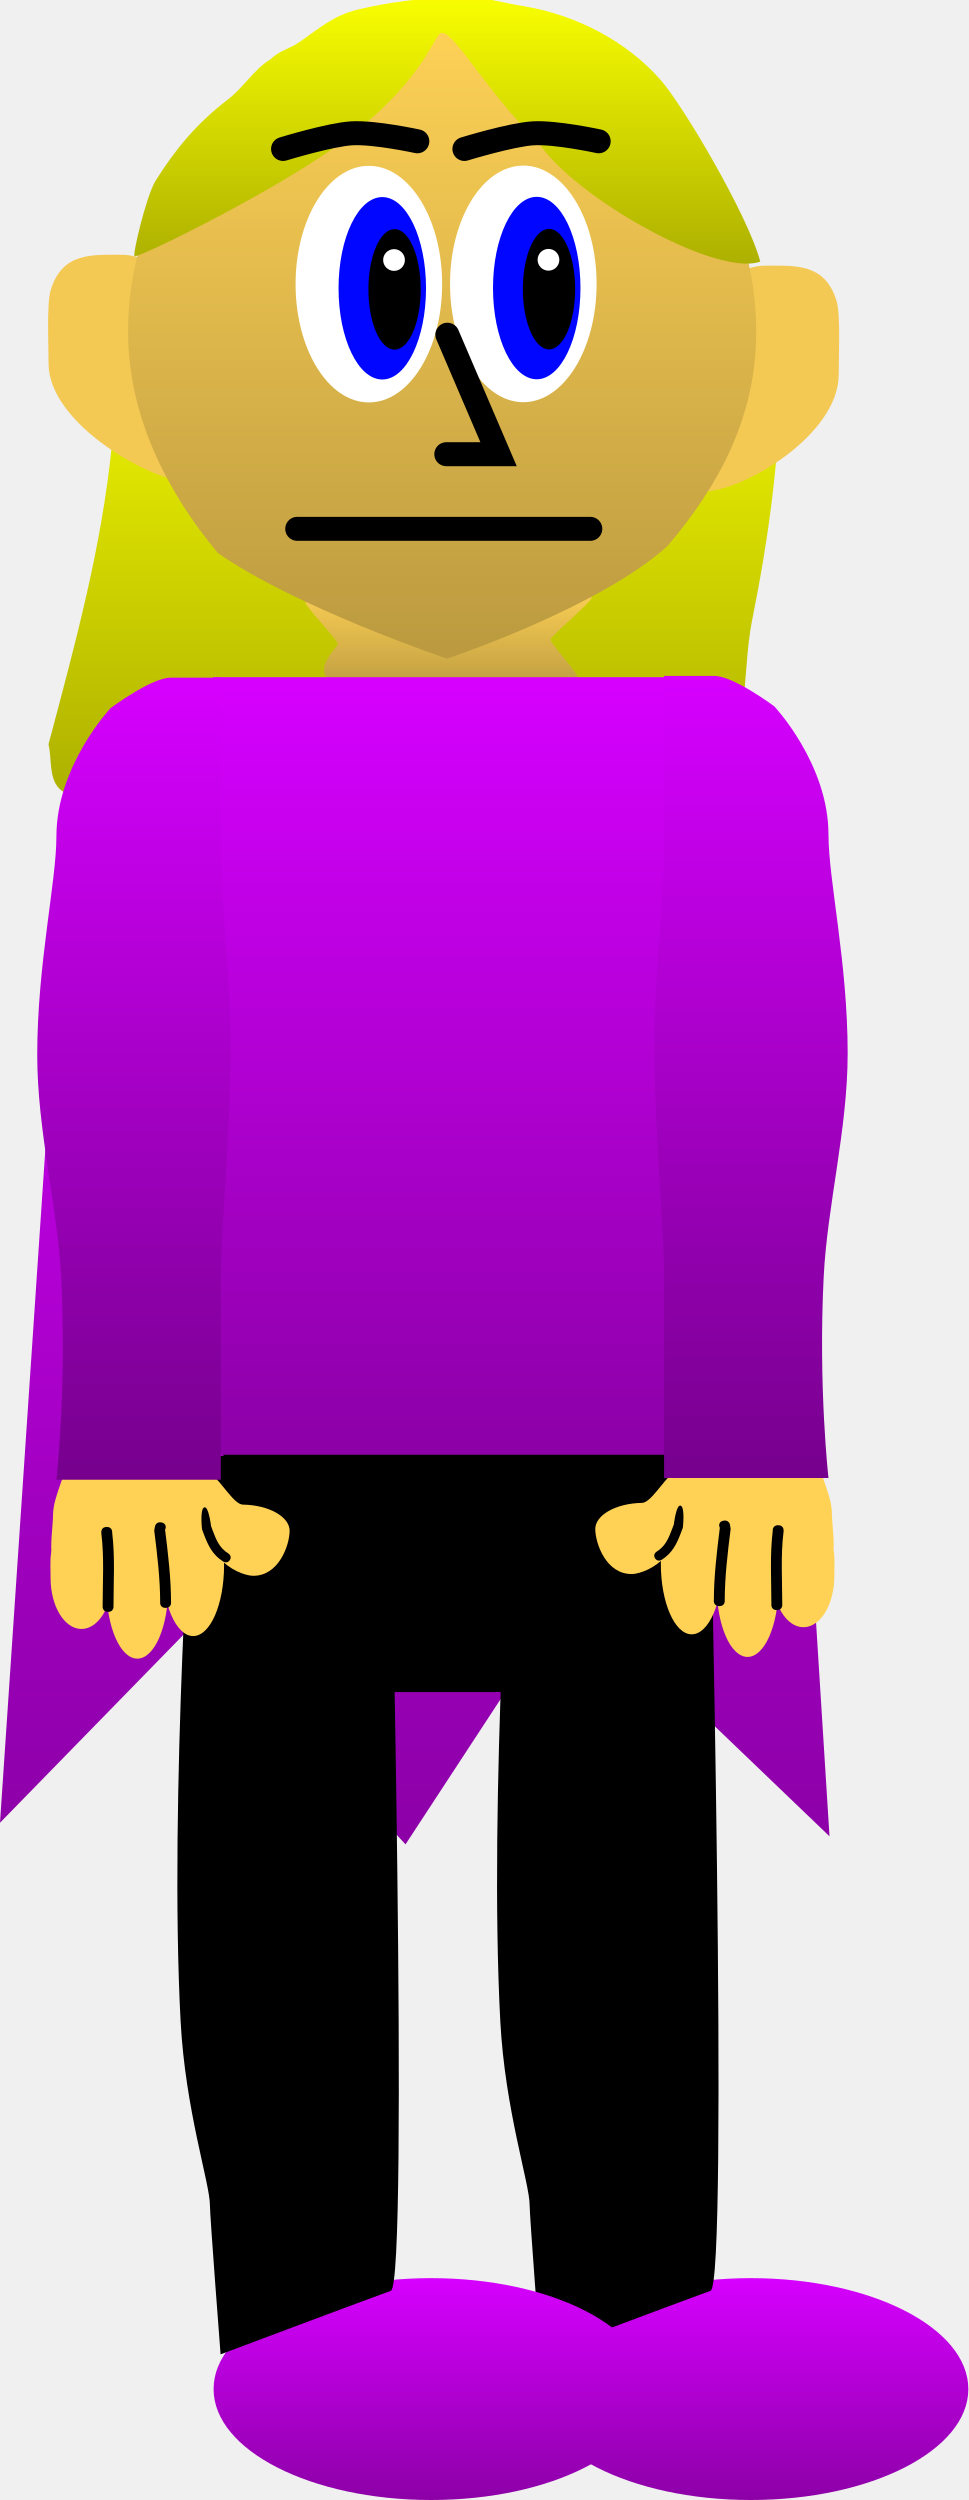
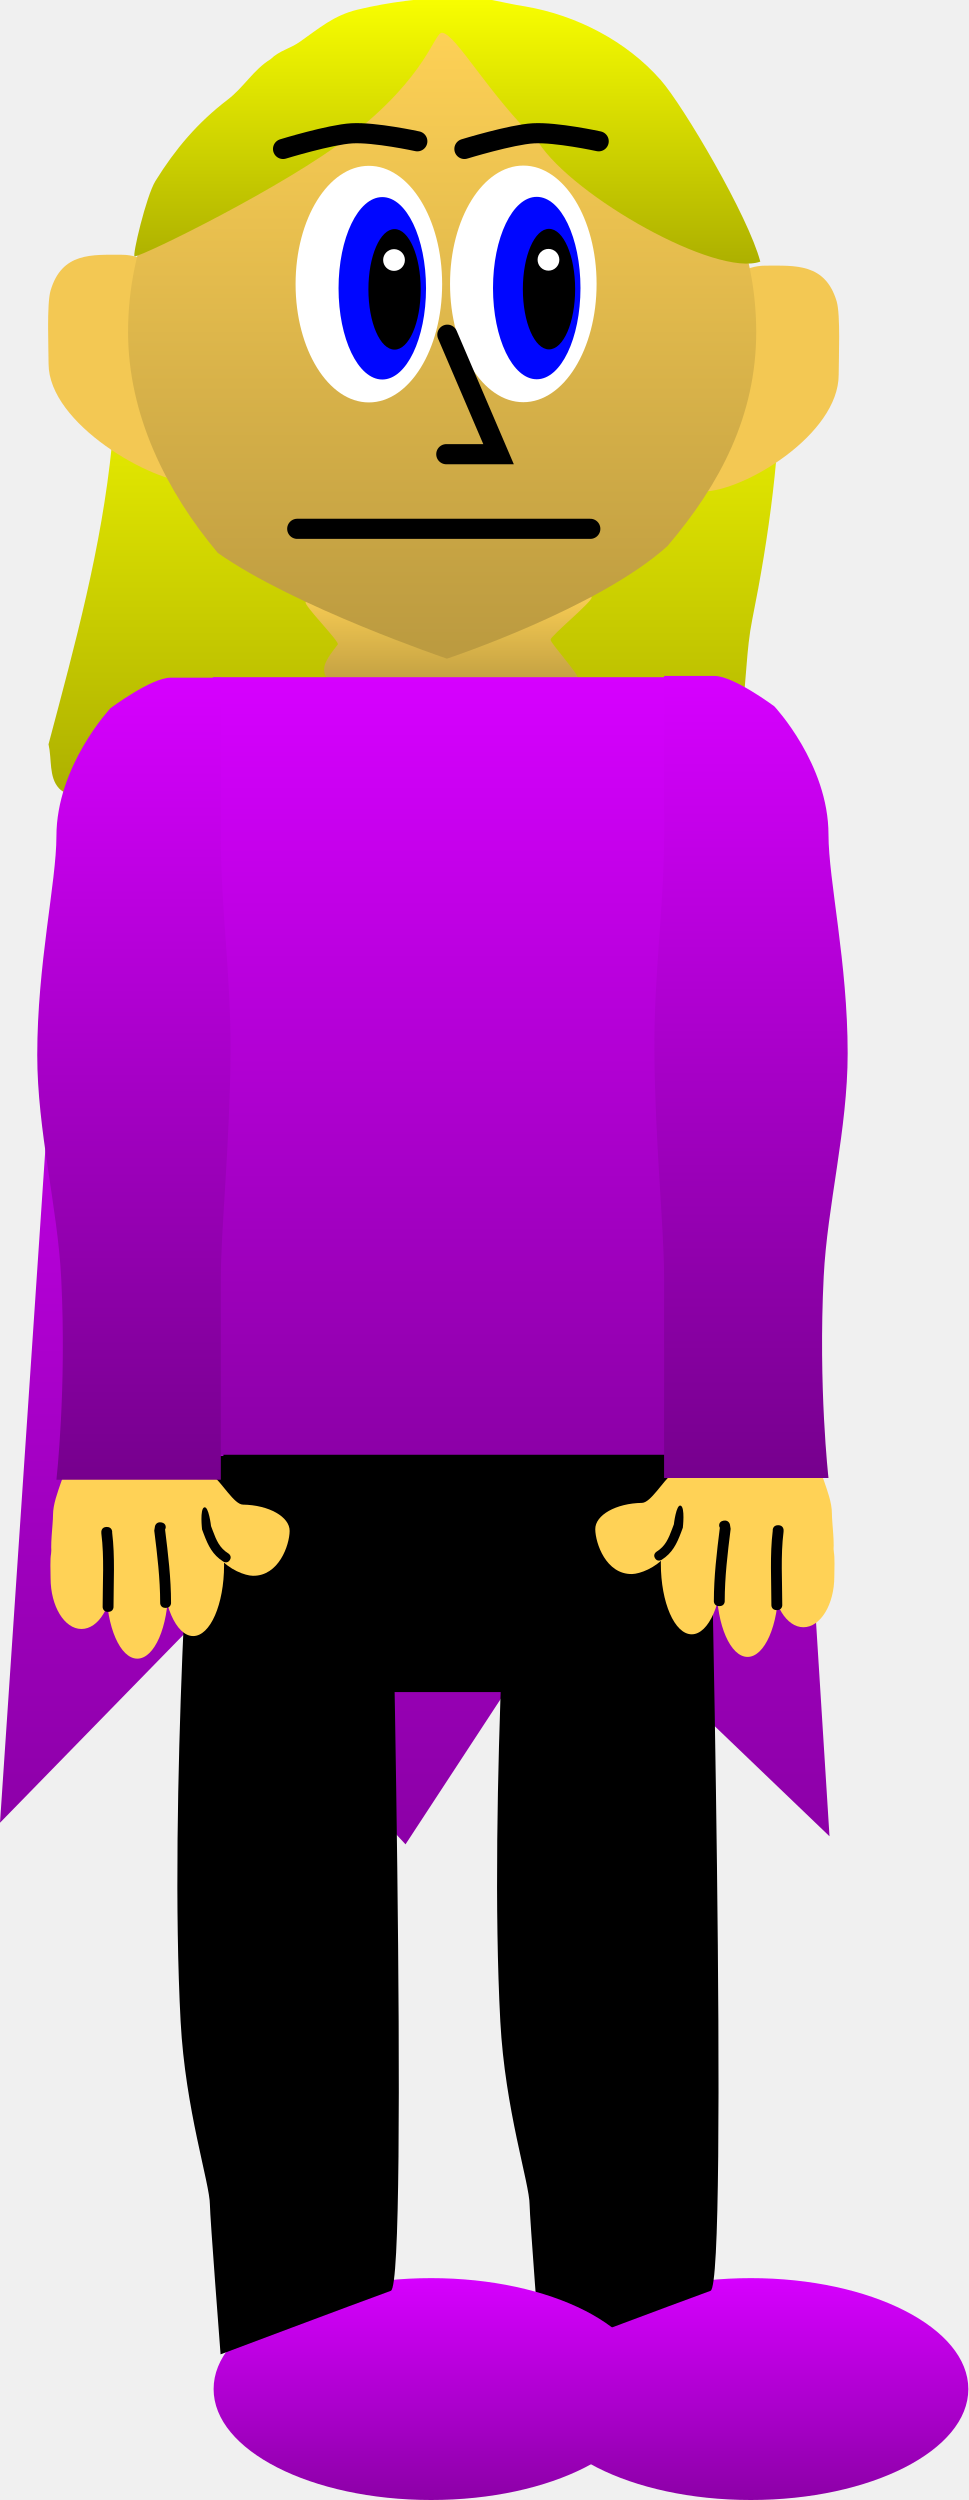
- <svg xmlns="http://www.w3.org/2000/svg" width="50.48" height="130.329" viewBox="0 0 50.48 130.329">
+ <svg xmlns="http://www.w3.org/2000/svg" width="60.087" height="155.132" viewBox="0 0 60.087 155.132">
  <defs>
-     <linearGradient id="New_Gradient_Swatch_1" x1="21.622" y1="35.742" x2="21.622" y2="96.149" gradientUnits="userSpaceOnUse">
+     <linearGradient id="New_Gradient_Swatch_1" x1="25.736" y1="42.545" x2="25.736" y2="114.447" gradientUnits="userSpaceOnUse">
      <stop offset="0" stop-color="#d600ff" />
      <stop offset="1" stop-color="#8c00a7" />
    </linearGradient>
-     <linearGradient id="New_Gradient_Swatch_1-2" x1="39.141" y1="118.763" x2="39.141" y2="130.329" gradientUnits="userSpaceOnUse">
+     <linearGradient id="New_Gradient_Swatch_1-2" x1="46.59" y1="141.365" x2="46.59" y2="155.132" gradientUnits="userSpaceOnUse">
      <stop offset="0" stop-color="#d600ff" />
      <stop offset="1" stop-color="#8c00a7" />
    </linearGradient>
-     <linearGradient id="New_Gradient_Swatch_1-3" x1="22.474" y1="118.763" x2="22.474" y2="130.329" gradientUnits="userSpaceOnUse">
+     <linearGradient id="New_Gradient_Swatch_1-3" x1="26.752" y1="141.365" x2="26.752" y2="155.132" gradientUnits="userSpaceOnUse">
      <stop offset="0" stop-color="#d600ff" />
      <stop offset="1" stop-color="#8c00a7" />
    </linearGradient>
-     <linearGradient id="linear-gradient-1" x1="21.616" y1="15.061" x2="21.616" y2="41.561" gradientUnits="userSpaceOnUse">
+     <linearGradient id="linear-gradient-1" x1="25.73" y1="17.928" x2="25.73" y2="49.47" gradientUnits="userSpaceOnUse">
      <stop offset="0" stop-color="#f9ff00" />
      <stop offset="1" stop-color="#adb000" />
    </linearGradient>
-     <linearGradient id="linear-gradient-2" x1="23.386" y1="30.506" x2="23.386" y2="36.075" gradientUnits="userSpaceOnUse">
+     <linearGradient id="linear-gradient-2" x1="27.837" y1="36.311" x2="27.837" y2="42.941" gradientUnits="userSpaceOnUse">
      <stop offset="0" stop-color="#ffd256" />
      <stop offset="1" stop-color="#bc9b40" />
    </linearGradient>
-     <linearGradient id="linear-gradient-3" x1="23.049" y1="0.932" x2="23.049" y2="33.678" gradientUnits="userSpaceOnUse">
+     <linearGradient id="linear-gradient-3" x1="27.436" y1="1.109" x2="27.436" y2="40.087" gradientUnits="userSpaceOnUse">
      <stop offset="0" stop-color="#ffd256" />
      <stop offset="1" stop-color="#bc9b40" />
    </linearGradient>
-     <linearGradient id="linear-gradient-4" x1="23.318" y1="-0.2" x2="23.318" y2="13.743" gradientUnits="userSpaceOnUse">
+     <linearGradient id="linear-gradient-4" x1="27.755" y1="-0.238" x2="27.755" y2="16.359" gradientUnits="userSpaceOnUse">
      <stop offset="0" stop-color="#f9ff00" />
      <stop offset="1" stop-color="#adb000" />
    </linearGradient>
-     <linearGradient id="New_Gradient_Swatch_1-4" x1="23.245" y1="35.303" x2="23.245" y2="75.839" gradientUnits="userSpaceOnUse">
+     <linearGradient id="New_Gradient_Swatch_1-4" x1="27.669" y1="42.022" x2="27.669" y2="90.272" gradientUnits="userSpaceOnUse">
      <stop offset="0" stop-color="#d600ff" />
      <stop offset="1" stop-color="#8c00a7" />
    </linearGradient>
-     <linearGradient id="New_Gradient_Swatch_2" x1="6.98" y1="35.328" x2="6.98" y2="77.141" gradientUnits="userSpaceOnUse">
+     <linearGradient id="New_Gradient_Swatch_2" x1="8.308" y1="42.052" x2="8.308" y2="91.822" gradientUnits="userSpaceOnUse">
      <stop offset="0" stop-color="#d600ff" />
      <stop offset="1" stop-color="#76008d" />
    </linearGradient>
-     <linearGradient id="New_Gradient_Swatch_2-2" x1="39.151" y1="35.237" x2="39.151" y2="77.05" gradientUnits="userSpaceOnUse">
+     <linearGradient id="New_Gradient_Swatch_2-2" x1="46.602" y1="41.943" x2="46.602" y2="91.714" gradientUnits="userSpaceOnUse">
      <stop offset="0" stop-color="#d600ff" />
      <stop offset="1" stop-color="#76008d" />
    </linearGradient>
  </defs>
  <g id="Layer_1" data-name="Layer 1">
    <g id="Addie">
-       <path id="Cape" d="M7.962 35.938 C10.703 35.855 28.683 35.434 36.325 36.167 C38.798 36.405 39.762 40.385 39.762 40.385 L43.243 95.729 L29.835 82.867 L21.14 96.149 L10.295 84.473 L0 95.022 L3.653 40.776 C3.653 40.776 6.936 35.97 7.962 35.938 Z" fill="url(#New_Gradient_Swatch_1)" />
+       <path id="Cape" d="M9.477 42.778 C12.74 42.678 34.142 42.177 43.238 43.05 C46.181 43.333 47.329 48.07 47.329 48.07 L51.473 113.947 L35.513 98.638 L25.163 114.447 L12.254 100.549 L0 113.106 L4.348 48.536 C4.348 48.536 8.256 42.815 9.477 42.778 Z" fill="url(#New_Gradient_Swatch_1)" />
      <g id="Right_Leg" data-name="Right Leg">
-         <ellipse id="Shoe" cx="39.141" cy="124.546" rx="11.339" ry="5.783" fill="url(#New_Gradient_Swatch_1-2)" />
-         <path id="Leg" d="M37.042 119.423 C35.174 120.101 28.165 122.736 28.165 122.736 C28.165 122.736 27.61 115.534 27.61 114.947 C27.61 113.827 26.327 109.987 26.082 105.385 C25.467 93.833 26.721 75.969 26.721 75.969 L36.988 75.524 C36.988 75.524 38.009 119.072 37.042 119.423 Z" fill="#000000" />
+         <ellipse id="Shoe" cx="46.59" cy="148.248" rx="13.497" ry="6.884" fill="url(#New_Gradient_Swatch_1-2)" />
+         <path id="Leg" d="M44.091 142.151 C41.868 142.958 33.526 146.094 33.526 146.094 C33.526 146.094 32.864 137.521 32.864 136.823 C32.864 135.489 31.338 130.918 31.046 125.441 C30.314 111.69 31.806 90.427 31.806 90.427 L44.027 89.898 C44.027 89.898 45.243 141.733 44.091 142.151 Z" fill="#000000" />
      </g>
      <g id="Left_Leg" data-name="Left Leg">
-         <ellipse id="Shoe-2" data-name="Shoe" cx="22.474" cy="124.546" rx="11.339" ry="5.783" fill="url(#New_Gradient_Swatch_1-3)" />
-         <path id="Leg-2" data-name="Leg" d="M20.375 119.423 C18.507 120.101 11.499 122.736 11.499 122.736 C11.499 122.736 10.943 115.534 10.943 114.947 C10.943 113.827 9.661 109.987 9.416 105.385 C8.801 93.833 10.054 75.969 10.054 75.969 L20.321 75.524 C20.321 75.524 21.343 119.072 20.375 119.423 Z" fill="#000000" />
+         <ellipse id="Shoe-2" data-name="Shoe" cx="26.752" cy="148.248" rx="13.497" ry="6.884" fill="url(#New_Gradient_Swatch_1-3)" />
+         <path id="Leg-2" data-name="Leg" d="M24.253 142.151 C22.029 142.958 13.687 146.094 13.687 146.094 C13.687 146.094 13.026 137.521 13.026 136.823 C13.026 135.489 11.499 130.918 11.208 125.441 C10.476 111.69 11.968 90.427 11.968 90.427 L24.188 89.898 C24.188 89.898 25.404 141.733 24.253 142.151 Z" fill="#000000" />
      </g>
-       <rect id="Pants_Top" data-name="Pants Top" x="11.647" y="75.737" width="24.663" height="12.473" fill="#000000" />
-       <path id="Lower_Hair" data-name="Lower Hair" d="M38.884 18.003 C39.047 17.893 39.264 17.819 39.556 17.819 C40.703 17.819 40.703 18.966 40.703 18.966 C40.7 23.472 40.095 27.935 39.212 32.316 C38.901 33.862 38.92 35.517 38.677 37.078 C38.583 37.685 38.672 38.391 38.302 38.882 C37.178 40.377 35.102 40.275 33.484 40.391 C30.945 40.548 28.429 40.986 25.894 41.215 C20.776 41.678 15.553 41.569 10.424 41.403 C8.649 41.345 6.762 41.703 5.006 41.494 C4.351 41.416 3.516 41.575 3.069 41.09 C2.539 40.513 2.709 39.564 2.529 38.8 C3.916 33.575 5.297 28.565 5.836 23.165 C6.007 21.456 5.96 19.709 6.205 18.008 C6.283 17.468 6.221 16.859 6.519 16.402 C7.96 14.19 10.42 15.28 12.496 15.725 C21.277 16.89 30.055 17.325 38.884 18.004 Z" fill="url(#linear-gradient-1)" />
-       <path id="Neck" d="M16.895 34.885 C16.895 34.516 17.25 34.064 17.61 33.595 C17.717 33.455 15.805 31.53 15.936 31.389 C17.062 30.17 21.036 30.762 23.096 30.762 C25.762 30.762 30.272 29.986 30.841 31.137 C30.932 31.322 28.702 33.15 28.702 33.349 C28.702 33.54 30.193 35.163 30.107 35.343 C29.555 36.504 25.777 35.936 23.096 35.936 C20 35.936 16.895 36.314 16.895 34.885 Z" fill="url(#linear-gradient-2)" />
+       <rect id="Pants_Top" data-name="Pants Top" x="13.864" y="90.151" width="29.356" height="14.847" fill="#000000" />
+       <path id="Lower_Hair" data-name="Lower Hair" d="M46.284 21.43 C46.478 21.298 46.737 21.21 47.084 21.21 C48.449 21.21 48.449 22.575 48.449 22.575 C48.446 27.939 47.725 33.251 46.675 38.466 C46.304 40.307 46.327 42.276 46.038 44.134 C45.925 44.857 46.031 45.697 45.592 46.282 C44.253 48.062 41.782 47.94 39.856 48.078 C36.834 48.265 33.84 48.786 30.822 49.059 C24.73 49.61 18.513 49.48 12.408 49.282 C10.296 49.214 8.049 49.64 5.959 49.391 C5.179 49.298 4.185 49.488 3.653 48.91 C3.022 48.223 3.225 47.093 3.011 46.185 C4.661 39.964 6.305 34.002 6.947 27.573 C7.15 25.54 7.094 23.46 7.386 21.436 C7.479 20.793 7.405 20.067 7.76 19.523 C9.474 16.891 12.402 18.188 14.874 18.717 C25.327 20.104 35.774 20.622 46.284 21.43 Z" fill="url(#linear-gradient-1)" />
+       <path id="Neck" d="M20.111 41.524 C20.111 41.085 20.533 40.546 20.961 39.989 C21.089 39.822 18.813 37.53 18.968 37.362 C20.309 35.912 25.04 36.616 27.491 36.616 C30.665 36.616 36.033 35.692 36.71 37.062 C36.819 37.283 34.164 39.459 34.164 39.696 C34.164 39.923 35.939 41.855 35.837 42.069 C35.18 43.451 30.683 42.775 27.491 42.775 C23.806 42.775 20.111 43.225 20.111 41.524 Z" fill="url(#linear-gradient-2)" />
      <g id="Face">
-         <path id="Right_Ear" data-name="Right Ear" d="M43.722 19.53 C43.722 22.668 38.75 25.625 36.639 25.625 C34.529 25.625 36.078 22.668 36.078 19.53 C36.078 16.392 37.789 13.849 39.9 13.849 C41.462 13.849 43.024 13.713 43.617 15.709 C43.825 16.41 43.722 18.714 43.722 19.53 Z" fill="#f3c853" />
-         <path id="Left_Ear" data-name="Left Ear" d="M2.532 18.963 C2.532 18.147 2.429 15.843 2.638 15.142 C3.231 13.146 4.792 13.282 6.354 13.282 C8.465 13.282 10.176 15.825 10.176 18.963 C10.176 22.101 12.162 25.167 10.051 25.167 C7.941 25.167 2.532 22.101 2.532 18.963 Z" fill="#f3c853" />
-         <path id="Face-2" data-name="Face" d="M6.677 17.305 C6.677 8.262 14.007 0.932 23.049 0.932 C32.092 0.932 39.422 8.262 39.422 17.305 C39.422 21.648 37.553 25.232 34.793 28.471 C31.182 31.725 23.299 34.338 23.299 34.338 C23.299 34.338 15.345 31.641 11.355 28.824 C8.651 25.599 6.677 21.598 6.677 17.305 Z" fill="url(#linear-gradient-3)" />
+         <path id="Right_Ear" data-name="Right Ear" d="M52.043 23.247 C52.043 26.982 46.125 30.501 43.612 30.501 C41.1 30.501 42.944 26.982 42.944 23.247 C42.944 19.512 44.981 16.484 47.494 16.484 C49.353 16.484 51.211 16.323 51.917 18.699 C52.165 19.533 52.043 22.276 52.043 23.247 Z" fill="#f3c853" />
+         <path id="Left_Ear" data-name="Left Ear" d="M3.014 22.572 C3.014 21.601 2.892 18.858 3.14 18.024 C3.845 15.648 5.704 15.809 7.563 15.809 C10.076 15.809 12.113 18.837 12.113 22.572 C12.113 26.307 14.477 29.956 11.964 29.956 C9.452 29.956 3.014 26.307 3.014 22.572 Z" fill="#f3c853" />
+         <path id="Face-2" data-name="Face" d="M7.947 20.598 C7.947 9.835 16.673 1.109 27.436 1.109 C38.199 1.109 46.925 9.835 46.925 20.598 C46.925 25.768 44.699 30.034 41.415 33.889 C37.117 37.763 27.733 40.873 27.733 40.873 C27.733 40.873 18.266 37.662 13.515 34.31 C10.297 30.471 7.947 25.709 7.947 20.598 Z" fill="url(#linear-gradient-3)" />
        <g id="Left_Eye" data-name="Left Eye">
-           <ellipse id="Outer_White" data-name="Outer White" cx="19.229" cy="14.812" rx="3.82" ry="6.167" fill="#ffffff" />
-           <ellipse id="Color" cx="19.929" cy="15.029" rx="2.28" ry="4.755" fill="#0006ff" />
-           <ellipse id="Black" cx="20.569" cy="15.085" rx="1.363" ry="3.142" fill="#000000" />
-           <circle id="Inner_White" data-name="Inner White" cx="20.541" cy="13.555" r="0.567" fill="#ffffff" />
+           <ellipse id="Outer_White" data-name="Outer White" cx="22.889" cy="17.631" rx="4.547" ry="7.341" fill="#ffffff" />
+           <ellipse id="Color" cx="23.722" cy="17.89" rx="2.714" ry="5.66" fill="#0006ff" />
+           <ellipse id="Black" cx="24.483" cy="17.956" rx="1.622" ry="3.74" fill="#000000" />
+           <circle id="Inner_White" data-name="Inner White" cx="24.45" cy="16.135" r="0.675" fill="#ffffff" />
        </g>
        <g id="Right_Eye" data-name="Right Eye">
-           <ellipse id="Outer_White-2" data-name="Outer White" cx="27.281" cy="14.8" rx="3.82" ry="6.167" fill="#ffffff" />
-           <ellipse id="Color-2" data-name="Color" cx="27.981" cy="15.017" rx="2.28" ry="4.755" fill="#0006ff" />
-           <ellipse id="Black-2" data-name="Black" cx="28.62" cy="15.072" rx="1.363" ry="3.142" fill="#000000" />
-           <circle id="Inner_White-2" data-name="Inner White" cx="28.593" cy="13.543" r="0.567" fill="#ffffff" />
+           <ellipse id="Outer_White-2" data-name="Outer White" cx="32.473" cy="17.616" rx="4.547" ry="7.341" fill="#ffffff" />
+           <ellipse id="Color-2" data-name="Color" cx="33.306" cy="17.875" rx="2.714" ry="5.66" fill="#0006ff" />
+           <ellipse id="Black-2" data-name="Black" cx="34.067" cy="17.941" rx="1.622" ry="3.74" fill="#000000" />
+           <circle id="Inner_White-2" data-name="Inner White" cx="34.034" cy="16.12" r="0.675" fill="#ffffff" />
        </g>
-         <ellipse id="Mouth_Open" data-name="Mouth Open" cx="16.484" cy="25.975" rx="4.308" ry="3.667" fill="none" stroke="#000000" stroke-miterlimit="10" display="none" />
-         <line id="Mouth" x1="15.495" y1="27.569" x2="30.773" y2="27.569" fill="none" stroke="#000000" stroke-width="1.25" stroke-linecap="round" stroke-miterlimit="10" />
-         <path id="Hair" d="M8.101 9.44 C9.14 7.765 10.295 6.396 11.873 5.193 C12.699 4.562 13.224 3.627 14.095 3.093 C14.592 2.619 15.088 2.56 15.633 2.179 C16.632 1.48 17.391 0.805 18.638 0.503 C20.367 0.085 21.907 -0.062 23.662 -0.189 C24.867 -0.276 26.193 0.162 27.402 0.339 C30.054 0.799 32.659 2.138 34.444 4.172 C35.627 5.521 39.02 11.282 39.635 13.639 C37.324 14.458 29.91 10.259 28.073 7.429 C25.433 4.866 23.799 1.835 23.065 1.709 C22.627 1.633 22.346 3.93 18.2 7.13 C14.849 9.718 7.499 13.329 7.019 13.366 C6.873 13.377 7.627 10.205 8.101 9.44 Z" fill="url(#linear-gradient-4)" />
-         <polyline id="Nose" points="23.322,17.449 25.991,23.678 23.266,23.678" fill="none" stroke="#000000" stroke-width="1.25" stroke-linecap="round" stroke-miterlimit="10" />
-         <path id="Left_Eyebrow" data-name="Left Eyebrow" d="M14.756 7.766 C14.756 7.766 17.204 7.015 18.342 6.95 C19.535 6.882 21.756 7.366 21.756 7.366" fill="none" stroke="#000000" stroke-width="1.25" stroke-linecap="round" stroke-miterlimit="10" />
-         <path id="Right_Eyebrow" data-name="Right Eyebrow" d="M24.21 7.766 C24.21 7.766 26.658 7.015 27.797 6.95 C28.989 6.882 31.21 7.366 31.21 7.366" fill="none" stroke="#000000" stroke-width="1.25" stroke-linecap="round" stroke-miterlimit="10" />
+         <ellipse id="Mouth_Open" data-name="Mouth Open" cx="19.621" cy="30.919" rx="5.127" ry="4.364" fill="none" stroke="#000000" stroke-miterlimit="10" display="none" />
+         <line id="Mouth" x1="18.444" y1="32.815" x2="36.629" y2="32.815" fill="none" stroke="#000000" stroke-width="1.25" stroke-linecap="round" stroke-miterlimit="10" />
+         <path id="Hair" d="M9.643 11.236 C10.879 9.243 12.255 7.614 14.132 6.181 C15.116 5.43 15.74 4.318 16.778 3.682 C17.368 3.117 17.959 3.047 18.608 2.593 C19.797 1.762 20.701 0.958 22.185 0.599 C24.243 0.102 26.076 -0.074 28.165 -0.225 C29.6 -0.328 31.178 0.193 32.616 0.403 C35.774 0.951 38.874 2.545 40.999 4.966 C42.407 6.571 46.445 13.429 47.178 16.235 C44.428 17.209 35.602 12.212 33.416 8.842 C30.274 5.791 28.329 2.185 27.455 2.034 C26.933 1.944 26.598 4.678 21.664 8.487 C17.675 11.568 8.926 15.866 8.355 15.91 C8.182 15.923 9.078 12.147 9.643 11.236 Z" fill="url(#linear-gradient-4)" />
+         <polyline id="Nose" points="27.76,20.769 30.937,28.184 27.694,28.184" fill="none" stroke="#000000" stroke-width="1.25" stroke-linecap="round" stroke-miterlimit="10" />
+         <path id="Left_Eyebrow" data-name="Left Eyebrow" d="M17.564 9.243 C17.564 9.243 20.478 8.35 21.833 8.273 C23.252 8.191 25.896 8.767 25.896 8.767" fill="none" stroke="#000000" stroke-width="1.25" stroke-linecap="round" stroke-miterlimit="10" />
+         <path id="Right_Eyebrow" data-name="Right Eyebrow" d="M28.818 9.243 C28.818 9.243 31.732 8.35 33.087 8.273 C34.506 8.191 37.15 8.767 37.15 8.767" fill="none" stroke="#000000" stroke-width="1.25" stroke-linecap="round" stroke-miterlimit="10" />
        <g id="Glasses" display="none">
-           <line x1="7.349" y1="14.135" x2="15.076" y2="14.135" fill="none" stroke="#000000" stroke-width="1.25" stroke-linecap="round" stroke-miterlimit="10" />
-           <line x1="39.331" y1="14.9" x2="32.099" y2="14.989" fill="none" stroke="#000000" stroke-width="1.25" stroke-linecap="round" stroke-miterlimit="10" />
-           <ellipse cx="19.434" cy="15.37" rx="3.938" ry="6.312" fill="none" stroke="#000000" stroke-width="1.25" stroke-miterlimit="10" />
-           <ellipse cx="27.809" cy="15.62" rx="3.938" ry="6.312" fill="none" stroke="#000000" stroke-width="1.25" stroke-miterlimit="10" />
+           <line x1="8.747" y1="16.825" x2="17.945" y2="16.825" fill="none" stroke="#000000" stroke-width="1.25" stroke-linecap="round" stroke-miterlimit="10" />
+           <line x1="46.816" y1="17.736" x2="38.208" y2="17.842" fill="none" stroke="#000000" stroke-width="1.25" stroke-linecap="round" stroke-miterlimit="10" />
+           <ellipse cx="23.132" cy="18.295" rx="4.687" ry="7.514" fill="none" stroke="#000000" stroke-width="1.25" stroke-miterlimit="10" />
+           <ellipse cx="33.101" cy="18.592" rx="4.687" ry="7.514" fill="none" stroke="#000000" stroke-width="1.25" stroke-miterlimit="10" />
        </g>
      </g>
-       <rect id="Shirt" x="11.099" y="35.303" width="24.292" height="40.536" fill="url(#New_Gradient_Swatch_1-4)" />
+       <rect id="Shirt" x="13.211" y="42.022" width="28.916" height="48.25" fill="url(#New_Gradient_Swatch_1-4)" />
      <g id="Left_Arm" data-name="Left Arm">
        <g id="Hand">
-           <path id="Hand-2" data-name="Hand" d="M12.028 78.825 C12.028 81.52 9.843 83.705 7.148 83.705 C4.982 83.705 3.226 83.051 2.715 81.135 C2.59 80.667 2.764 79.503 2.764 78.974 C2.764 78.429 3.002 77.806 3.166 77.316 C3.817 75.385 4.998 73.945 7.148 73.945 C9.204 73.945 10.369 75.415 11.087 77.215 C11.31 77.774 12.028 78.186 12.028 78.825 Z" fill="#ffd256" />
-           <path id="Finger" d="M12.663 78.439 C14.017 78.459 15.108 79.074 15.099 79.813 C15.09 80.552 14.537 82.168 13.183 82.148 C12.786 82.142 11.939 81.837 11.427 81.194 C10.193 79.643 9.247 76.794 9.254 76.271 C9.26 75.779 10.072 76.105 11.08 76.911 C11.584 77.314 12.212 78.432 12.663 78.439 Z" fill="#ffd256" />
-           <ellipse id="Finger-2" data-name="Finger" cx="10.071" cy="81.599" rx="1.61" ry="3.691" fill="#ffd256" />
-           <ellipse id="Finger-3" data-name="Finger" cx="7.159" cy="82.777" rx="1.61" ry="3.691" fill="#ffd256" />
-           <path id="Divider" d="M11.002 79.556 L11.093 79.8 C11.277 80.291 11.445 80.7 11.903 80.983 C11.903 80.983 12.115 81.115 11.983 81.327 C11.85 81.539 11.638 81.407 11.638 81.407 C11.083 81.056 10.85 80.576 10.625 79.975 L10.533 79.732 C10.533 79.732 10.411 78.67 10.645 78.583 C10.879 78.495 11.002 79.556 11.002 79.556 Z" fill="#000000" />
-           <path id="Finger-4" data-name="Finger" d="M5.857 82.271 C5.857 83.735 5.136 84.921 4.247 84.921 C3.358 84.921 2.637 83.735 2.637 82.271 C2.637 81.951 2.603 81.264 2.666 80.98 C2.892 79.965 3.553 79.62 4.247 79.62 C5.136 79.62 5.857 80.807 5.857 82.271 Z" fill="#ffd256" />
-           <path id="Divider-2" data-name="Divider" d="M8.636 79.662 L8.605 79.738 C8.764 81.015 8.917 82.286 8.917 83.571 C8.917 83.571 8.917 83.823 8.633 83.823 C8.35 83.823 8.35 83.571 8.35 83.571 C8.35 82.305 8.199 81.052 8.041 79.794 L8.08 79.563 C8.08 79.563 8.135 79.315 8.413 79.365 C8.691 79.414 8.636 79.662 8.636 79.662 Z" fill="#000000" />
-           <path id="Divider-3" data-name="Divider" d="M5.848 79.855 L5.847 79.889 C6.003 81.16 5.917 82.494 5.917 83.776 C5.917 83.776 5.917 84.03 5.634 84.03 C5.35 84.03 5.35 83.776 5.35 83.776 C5.35 82.514 5.44 81.196 5.283 79.945 L5.281 79.855 C5.281 79.855 5.281 79.602 5.565 79.602 C5.848 79.602 5.848 79.855 5.848 79.855 Z" fill="#000000" />
+           <path id="Hand-2" data-name="Hand" d="M14.317 93.826 C14.317 97.034 11.716 99.635 8.508 99.635 C5.93 99.635 3.84 98.856 3.231 96.576 C3.082 96.019 3.29 94.633 3.29 94.003 C3.29 93.355 3.573 92.613 3.769 92.03 C4.543 89.732 5.949 88.018 8.508 88.018 C10.956 88.018 12.342 89.767 13.197 91.91 C13.463 92.575 14.317 93.066 14.317 93.826 Z" fill="#ffd256" />
+           <path id="Finger" d="M15.073 93.366 C16.685 93.39 17.983 94.123 17.973 95.002 C17.962 95.882 17.303 97.806 15.691 97.782 C15.219 97.775 14.211 97.411 13.602 96.646 C12.132 94.8 11.007 91.409 11.015 90.787 C11.022 90.201 11.989 90.588 13.189 91.548 C13.789 92.028 14.536 93.358 15.073 93.366 Z" fill="#ffd256" />
+           <ellipse id="Finger-2" data-name="Finger" cx="11.987" cy="97.129" rx="1.917" ry="4.393" fill="#ffd256" />
+           <ellipse id="Finger-3" data-name="Finger" cx="8.521" cy="98.531" rx="1.917" ry="4.393" fill="#ffd256" />
+           <path id="Divider" d="M13.095 94.697 L13.204 94.986 C13.423 95.572 13.623 96.059 14.169 96.395 C14.169 96.395 14.421 96.552 14.263 96.805 C14.105 97.057 13.853 96.899 13.853 96.899 C13.192 96.481 12.915 95.91 12.647 95.195 L12.538 94.906 C12.538 94.906 12.393 93.642 12.671 93.538 C12.95 93.433 13.095 94.697 13.095 94.697 Z" fill="#000000" />
+           <path id="Finger-4" data-name="Finger" d="M6.972 97.928 C6.972 99.67 6.114 101.083 5.055 101.083 C3.997 101.083 3.139 99.67 3.139 97.928 C3.139 97.547 3.098 96.73 3.173 96.391 C3.442 95.184 4.229 94.773 5.055 94.773 C6.114 94.773 6.972 96.186 6.972 97.928 Z" fill="#ffd256" />
+           <path id="Divider-2" data-name="Divider" d="M10.279 94.822 L10.243 94.913 C10.432 96.433 10.614 97.946 10.614 99.475 C10.614 99.475 10.614 99.776 10.277 99.776 C9.939 99.776 9.939 99.475 9.939 99.475 C9.939 97.969 9.759 96.477 9.572 94.979 L9.617 94.705 C9.617 94.705 9.684 94.41 10.014 94.469 C10.345 94.528 10.279 94.822 10.279 94.822 Z" fill="#000000" />
+           <path id="Divider-3" data-name="Divider" d="M6.961 95.053 L6.959 95.093 C7.145 96.606 7.044 98.193 7.044 99.72 C7.044 99.72 7.044 100.022 6.706 100.022 C6.369 100.022 6.369 99.72 6.369 99.72 C6.369 98.217 6.476 96.648 6.289 95.16 L6.287 95.053 C6.287 95.053 6.287 94.751 6.624 94.751 C6.961 94.751 6.961 95.053 6.961 95.053 Z" fill="#000000" />
        </g>
-         <path id="Arm" d="M2.941 77.141 C2.941 77.141 3.48 72.402 3.191 66.639 C3.004 62.926 1.941 58.948 1.941 55.006 C1.941 50.268 2.941 45.977 2.941 43.602 C2.941 39.916 5.765 36.914 5.765 36.914 C5.765 36.914 7.891 35.328 8.886 35.328 C9.799 35.328 11.512 35.328 11.512 35.328 C11.512 35.328 11.512 38.856 11.512 43.733 C11.512 47.252 12.038 50.882 12.018 54.826 C11.993 59.536 11.512 64.099 11.512 66.642 C11.512 70.928 11.512 77.141 11.512 77.141 Z" fill="url(#New_Gradient_Swatch_2)" />
+         <path id="Arm" d="M3.501 91.822 C3.501 91.822 4.143 86.181 3.798 79.321 C3.576 74.902 2.311 70.166 2.311 65.474 C2.311 59.835 3.501 54.727 3.501 51.9 C3.501 47.513 6.862 43.939 6.862 43.939 C6.862 43.939 9.392 42.052 10.577 42.052 C11.664 42.052 13.703 42.052 13.703 42.052 C13.703 42.052 13.703 46.25 13.703 52.056 C13.703 56.245 14.33 60.565 14.305 65.26 C14.276 70.867 13.703 76.298 13.703 79.325 C13.703 84.427 13.703 91.822 13.703 91.822 Z" fill="url(#New_Gradient_Swatch_2)" />
      </g>
      <g id="Right_Arm" data-name="Right Arm">
        <g id="Hand-3" data-name="Hand">
-           <path id="Hand-4" data-name="Hand" d="M34.104 78.734 C34.104 78.095 34.821 77.683 35.044 77.124 C35.763 75.324 36.927 73.854 38.983 73.854 C41.133 73.854 42.315 75.295 42.965 77.225 C43.13 77.715 43.368 78.338 43.368 78.883 C43.368 79.412 43.542 80.576 43.417 81.044 C42.905 82.96 41.15 83.614 38.983 83.614 C36.288 83.614 34.104 81.429 34.104 78.734 Z" fill="#ffd256" />
-           <path id="Finger-5" data-name="Finger" d="M33.468 78.348 C33.92 78.341 34.547 77.223 35.051 76.82 C36.059 76.014 36.872 75.688 36.878 76.181 C36.884 76.703 35.939 79.552 34.704 81.103 C34.192 81.746 33.345 82.051 32.949 82.057 C31.595 82.077 31.041 80.461 31.032 79.722 C31.023 78.983 32.114 78.368 33.468 78.348 Z" fill="#ffd256" />
-           <ellipse id="Finger-6" data-name="Finger" cx="36.06" cy="81.509" rx="1.61" ry="3.691" fill="#ffd256" />
-           <ellipse id="Finger-7" data-name="Finger" cx="38.972" cy="82.687" rx="1.61" ry="3.691" fill="#ffd256" />
-           <path id="Finger-8" data-name="Finger" d="M40.274 82.18 C40.274 80.716 40.995 79.53 41.884 79.53 C42.579 79.53 43.24 79.874 43.465 80.889 C43.529 81.173 43.494 81.86 43.494 82.18 C43.494 83.644 42.773 84.83 41.884 84.83 C40.995 84.83 40.274 83.644 40.274 82.18 Z" fill="#ffd256" />
-           <path id="Divider-4" data-name="Divider" d="M35.13 79.466 C35.13 79.466 35.252 78.404 35.486 78.492 C35.72 78.58 35.598 79.641 35.598 79.641 L35.507 79.884 C35.281 80.485 35.048 80.965 34.493 81.316 C34.493 81.316 34.281 81.448 34.149 81.236 C34.016 81.024 34.228 80.892 34.228 80.892 C34.686 80.609 34.854 80.2 35.039 79.709 L35.13 79.466 Z" fill="#000000" />
-           <path id="Divider-5" data-name="Divider" d="M37.496 79.571 C37.496 79.571 37.44 79.324 37.718 79.274 C37.996 79.225 38.052 79.472 38.052 79.472 L38.09 79.703 C37.933 80.961 37.781 82.214 37.781 83.48 C37.781 83.48 37.781 83.732 37.498 83.732 C37.214 83.732 37.214 83.48 37.214 83.48 C37.214 82.195 37.367 80.924 37.526 79.647 L37.496 79.571 Z" fill="#000000" />
-           <path id="Divider-6" data-name="Divider" d="M40.283 79.765 C40.283 79.765 40.283 79.511 40.566 79.511 C40.85 79.511 40.85 79.765 40.85 79.765 L40.848 79.854 C40.691 81.105 40.781 82.423 40.781 83.685 C40.781 83.685 40.781 83.939 40.497 83.939 C40.214 83.939 40.214 83.685 40.214 83.685 C40.214 82.403 40.129 81.069 40.285 79.798 L40.283 79.765 Z" fill="#000000" />
+           <path id="Hand-4" data-name="Hand" d="M40.594 93.718 C40.594 92.958 41.448 92.467 41.713 91.801 C42.569 89.659 43.955 87.91 46.402 87.91 C48.962 87.91 50.368 89.624 51.142 91.922 C51.338 92.505 51.621 93.246 51.621 93.895 C51.621 94.525 51.828 95.911 51.679 96.467 C51.07 98.748 48.981 99.527 46.402 99.527 C43.194 99.527 40.594 96.926 40.594 93.718 Z" fill="#ffd256" />
+           <path id="Finger-5" data-name="Finger" d="M39.837 93.258 C40.375 93.25 41.122 91.919 41.722 91.439 C42.922 90.48 43.889 90.092 43.896 90.679 C43.903 91.3 42.778 94.692 41.308 96.538 C40.699 97.303 39.691 97.666 39.219 97.674 C37.607 97.698 36.949 95.773 36.938 94.894 C36.927 94.015 38.226 93.282 39.837 93.258 Z" fill="#ffd256" />
+           <ellipse id="Finger-6" data-name="Finger" cx="42.923" cy="97.021" rx="1.916" ry="4.393" fill="#ffd256" />
+           <ellipse id="Finger-7" data-name="Finger" cx="46.389" cy="98.423" rx="1.917" ry="4.393" fill="#ffd256" />
+           <path id="Finger-8" data-name="Finger" d="M47.939 97.82 C47.939 96.077 48.797 94.665 49.855 94.665 C50.682 94.665 51.469 95.075 51.737 96.283 C51.813 96.622 51.772 97.438 51.772 97.82 C51.772 99.562 50.914 100.975 49.855 100.975 C48.797 100.975 47.939 99.562 47.939 97.82 Z" fill="#ffd256" />
+           <path id="Divider-4" data-name="Divider" d="M41.815 94.589 C41.815 94.589 41.961 93.325 42.239 93.43 C42.518 93.534 42.372 94.798 42.372 94.798 L42.264 95.087 C41.995 95.802 41.718 96.373 41.057 96.791 C41.057 96.791 40.805 96.949 40.647 96.696 C40.49 96.444 40.742 96.286 40.742 96.286 C41.287 95.95 41.488 95.463 41.707 94.878 L41.815 94.589 Z" fill="#000000" />
+           <path id="Divider-5" data-name="Divider" d="M44.631 94.714 C44.631 94.714 44.565 94.42 44.896 94.361 C45.227 94.302 45.293 94.596 45.293 94.596 L45.339 94.871 C45.152 96.369 44.971 97.86 44.971 99.367 C44.971 99.367 44.971 99.667 44.634 99.667 C44.297 99.667 44.297 99.367 44.297 99.367 C44.297 97.838 44.478 96.324 44.668 94.805 L44.631 94.714 Z" fill="#000000" />
+           <path id="Divider-6" data-name="Divider" d="M47.949 94.945 C47.949 94.945 47.949 94.642 48.287 94.642 C48.624 94.642 48.624 94.945 48.624 94.945 L48.622 95.051 C48.435 96.54 48.542 98.108 48.542 99.612 C48.542 99.612 48.542 99.914 48.204 99.914 C47.867 99.914 47.867 99.612 47.867 99.612 C47.867 98.085 47.766 96.497 47.951 94.985 L47.949 94.945 Z" fill="#000000" />
        </g>
-         <path id="Arm-2" data-name="Arm" d="M34.619 77.05 C34.619 77.05 34.619 70.837 34.619 66.551 C34.619 64.008 34.138 59.445 34.113 54.735 C34.093 50.791 34.619 47.161 34.619 43.642 C34.619 38.765 34.619 35.237 34.619 35.237 C34.619 35.237 36.332 35.237 37.245 35.237 C38.241 35.237 40.366 36.823 40.366 36.823 C40.366 36.823 43.19 39.826 43.19 43.511 C43.19 45.886 44.19 50.177 44.19 54.915 C44.19 58.857 43.127 62.835 42.941 66.548 C42.651 72.311 43.19 77.05 43.19 77.05 Z" fill="url(#New_Gradient_Swatch_2-2)" />
+         <path id="Arm-2" data-name="Arm" d="M41.208 91.714 C41.208 91.714 41.208 84.318 41.208 79.217 C41.208 76.19 40.635 70.758 40.606 65.151 C40.581 60.457 41.208 56.137 41.208 51.948 C41.208 46.142 41.208 41.943 41.208 41.943 C41.208 41.943 43.246 41.943 44.333 41.943 C45.518 41.943 48.048 43.83 48.048 43.83 C48.048 43.83 51.41 47.405 51.41 51.791 C51.41 54.619 52.6 59.727 52.6 65.366 C52.6 70.058 51.335 74.794 51.113 79.213 C50.768 86.073 51.41 91.714 51.41 91.714 Z" fill="url(#New_Gradient_Swatch_2-2)" />
      </g>
    </g>
  </g>
</svg>
